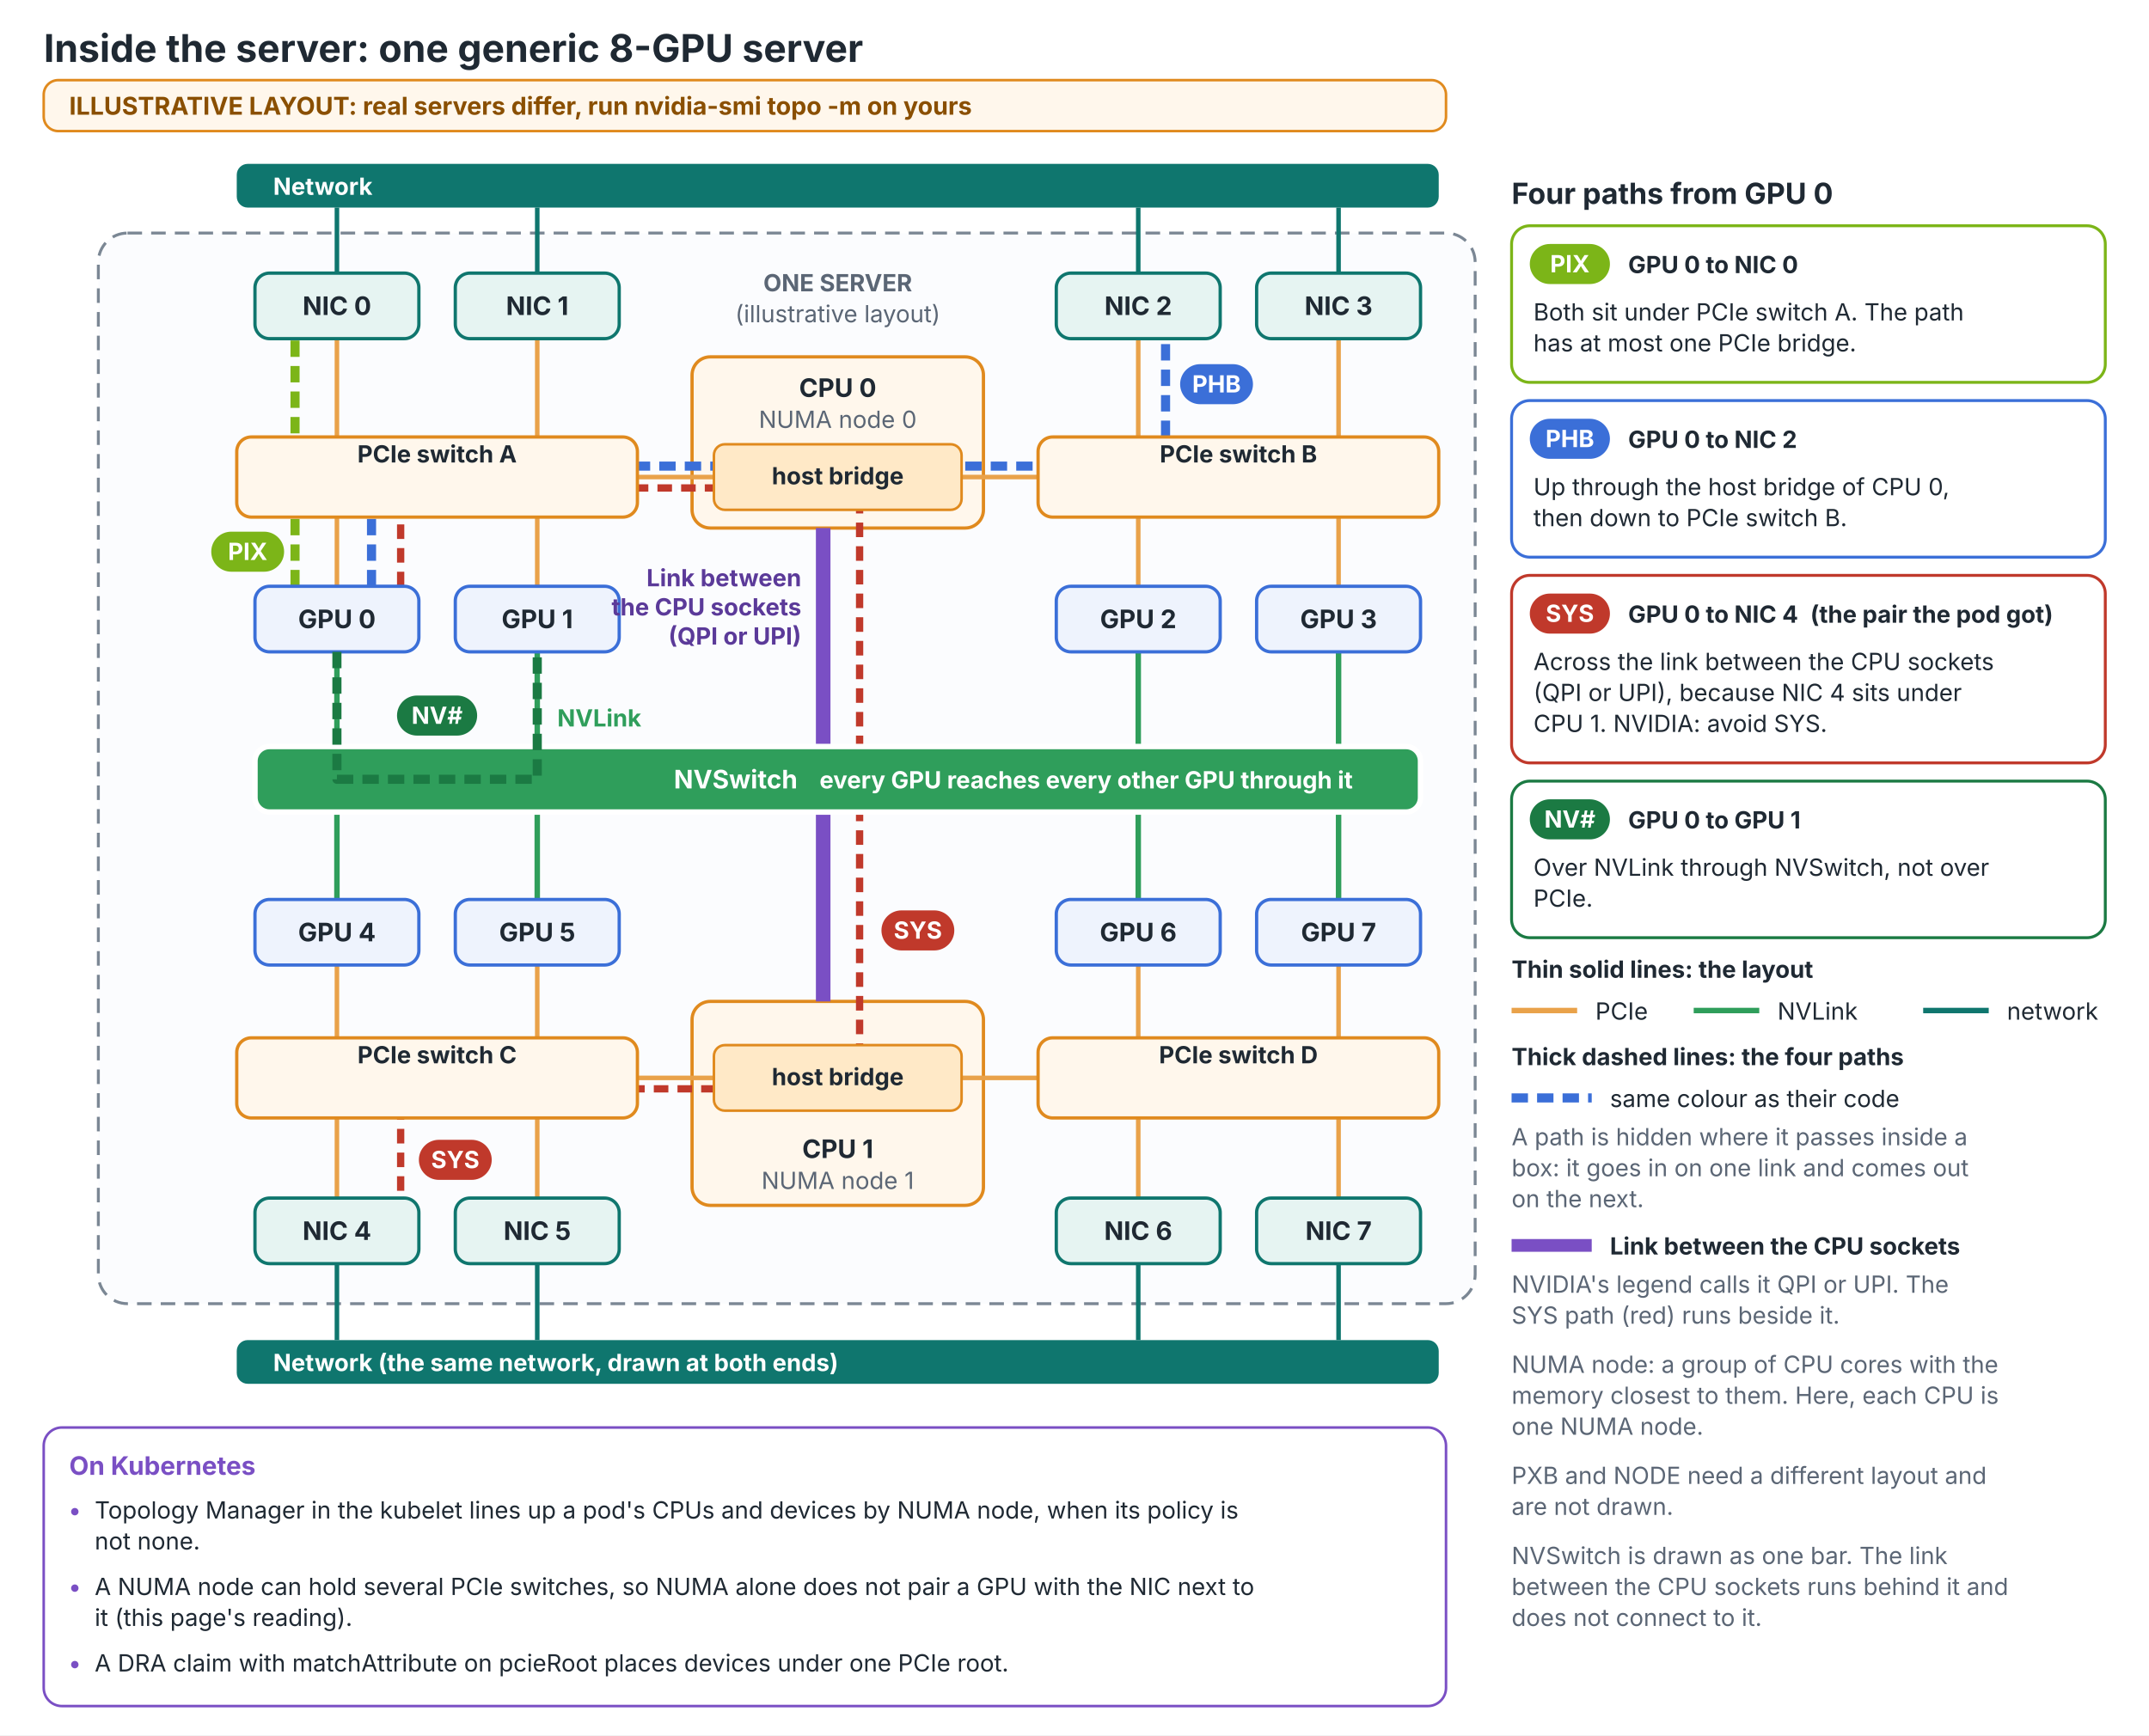
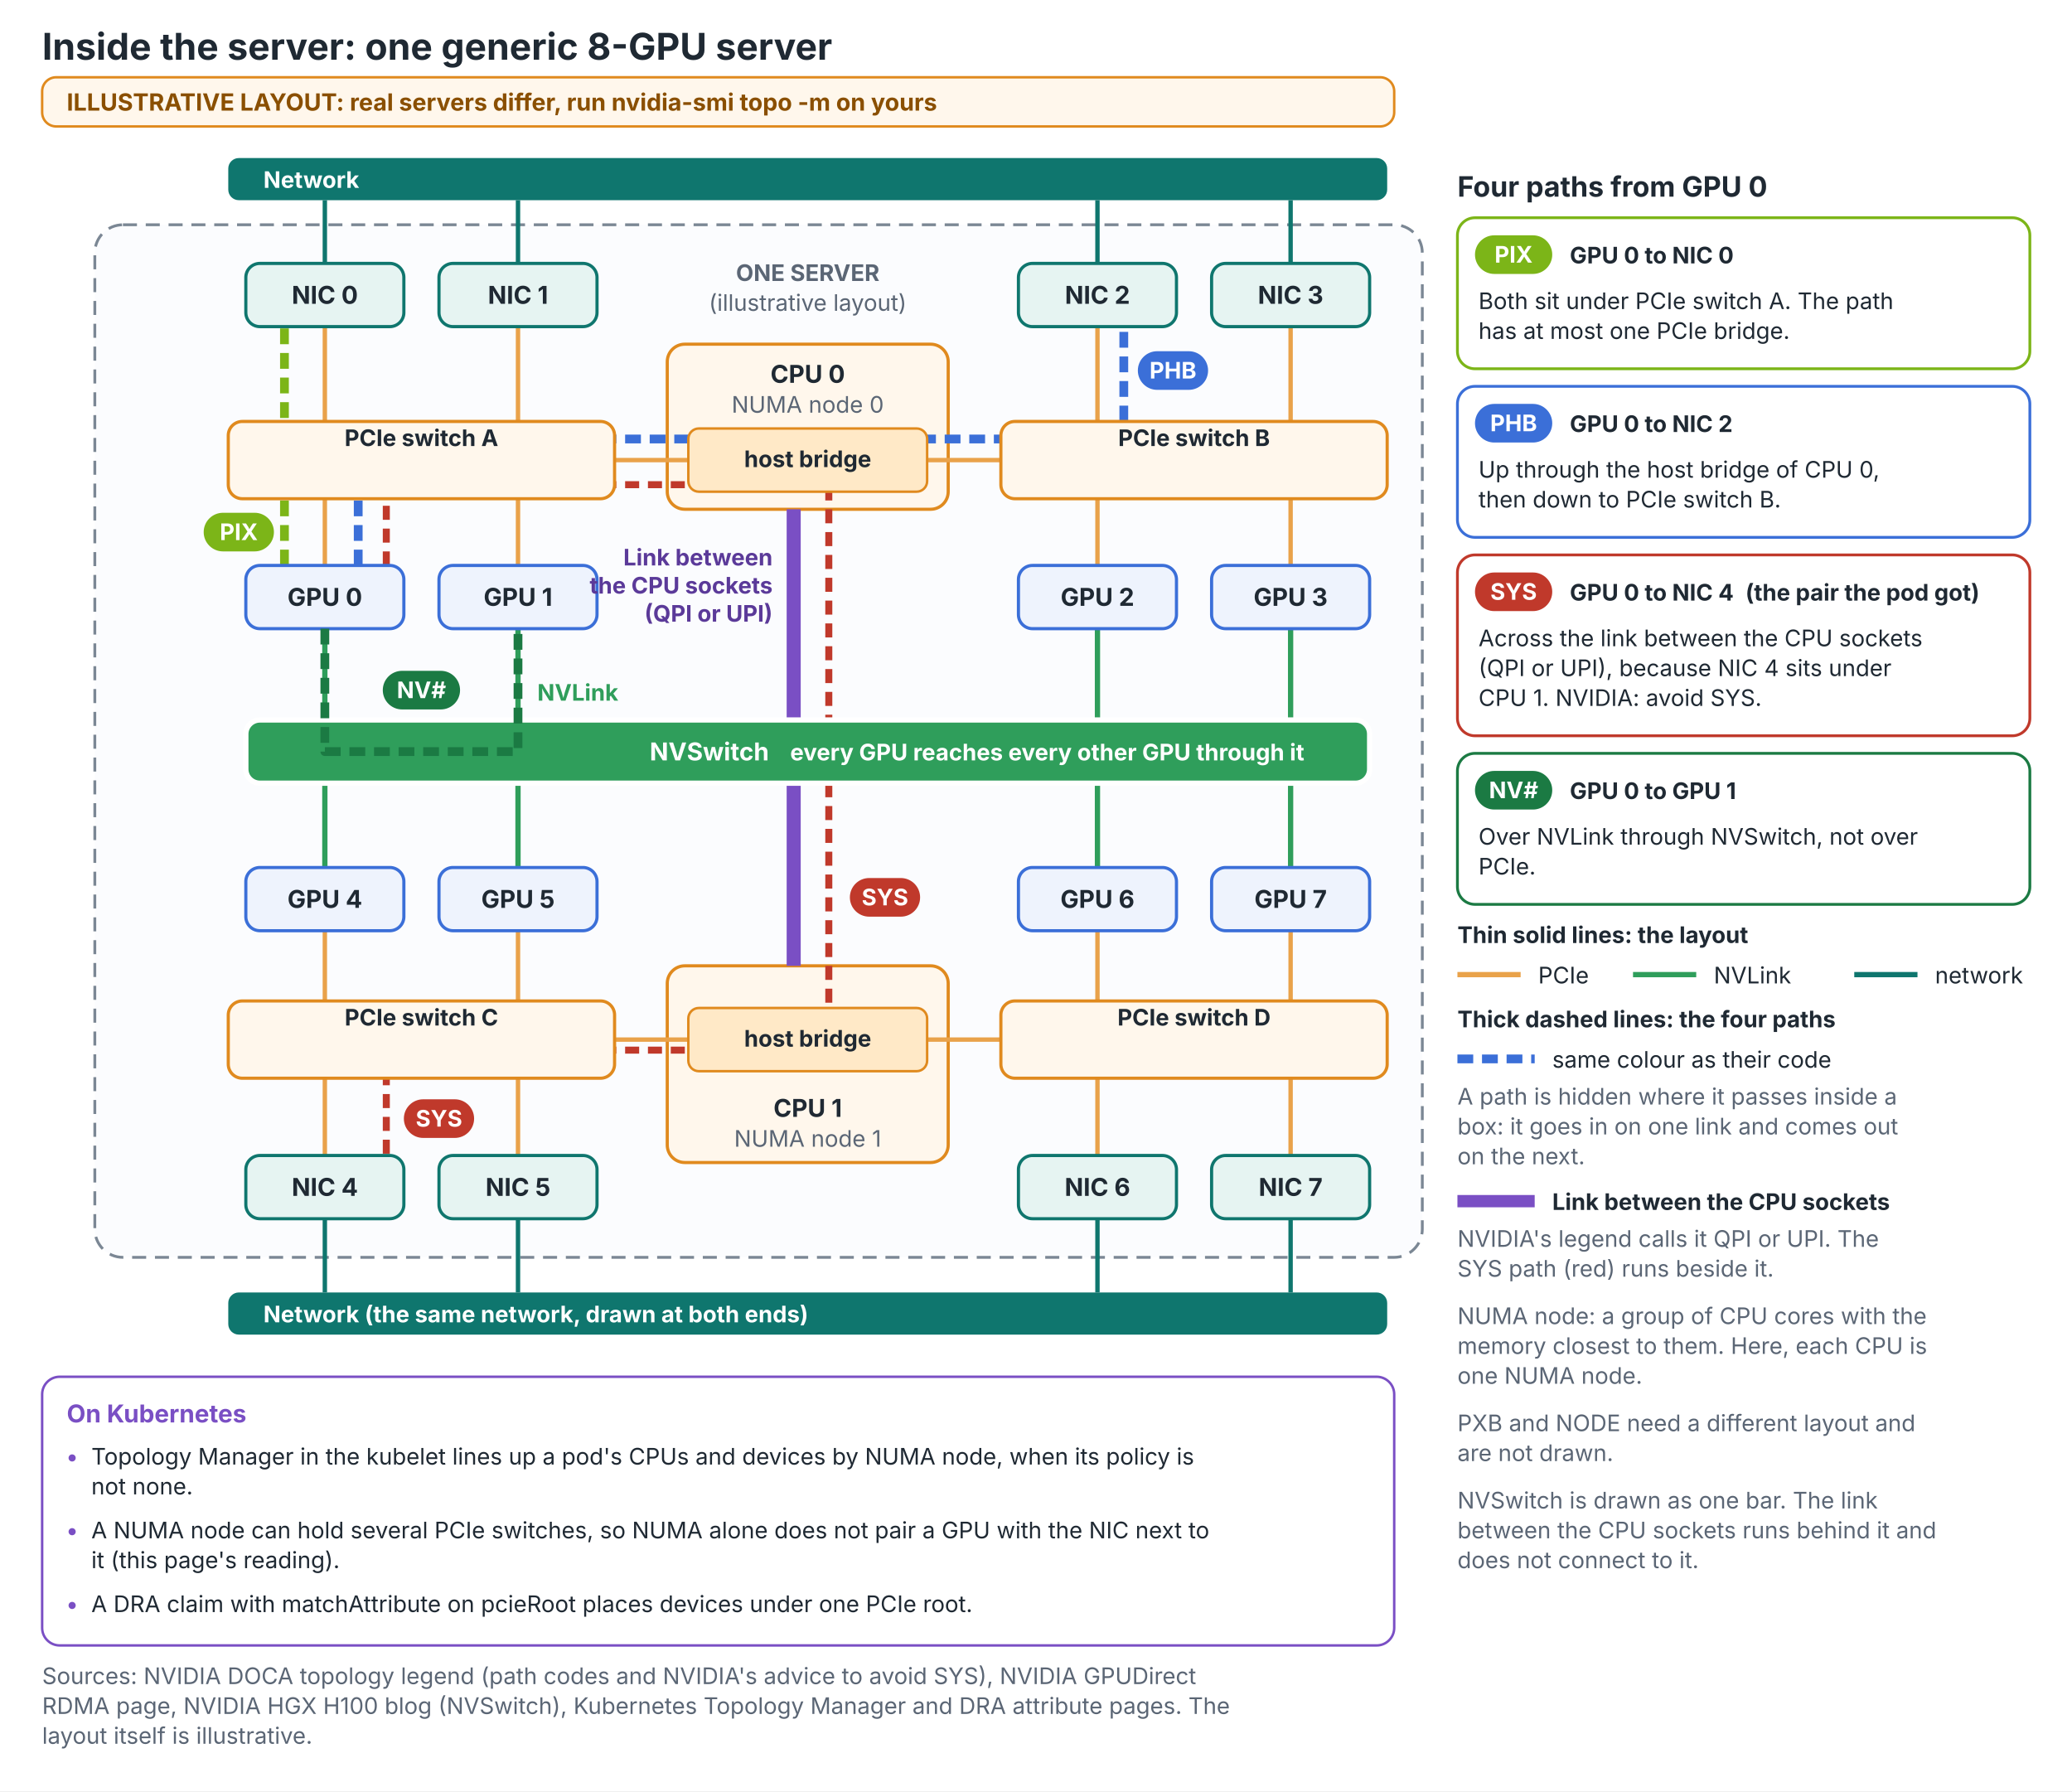
- <svg xmlns="http://www.w3.org/2000/svg" viewBox="0 0 1180 953" width="1180" height="953" style="color-scheme: light">
+ <svg xmlns="http://www.w3.org/2000/svg" viewBox="0 0 1180 1020" width="1180" height="1020" style="color-scheme: light">
  <rect width="100%" height="100%" fill="#ffffff" />
  <defs>
    <marker id="ar" viewBox="0 0 10 10" refX="9" refY="5" markerWidth="7" markerHeight="7" orient="auto-start-reverse">
      <path d="M0,0 L10,5 L0,10 z" fill="#5b6675" />
    </marker>
    <marker id="arB" viewBox="0 0 10 10" refX="9" refY="5" markerWidth="7" markerHeight="7" orient="auto-start-reverse">
      <path d="M0,0 L10,5 L0,10 z" fill="#3b6fd8" />
    </marker>
    <marker id="arP" viewBox="0 0 10 10" refX="9" refY="5" markerWidth="7" markerHeight="7" orient="auto-start-reverse">
      <path d="M0,0 L10,5 L0,10 z" fill="#7a4fc4" />
    </marker>
    <marker id="arT" viewBox="0 0 10 10" refX="9" refY="5" markerWidth="7" markerHeight="7" orient="auto-start-reverse">
      <path d="M0,0 L10,5 L0,10 z" fill="#0f766e" />
    </marker>
    <marker id="arG" viewBox="0 0 10 10" refX="9" refY="5" markerWidth="7" markerHeight="7" orient="auto-start-reverse">
      <path d="M0,0 L10,5 L0,10 z" fill="#2f9e5b" />
    </marker>
    <marker id="arO" viewBox="0 0 10 10" refX="9" refY="5" markerWidth="7" markerHeight="7" orient="auto-start-reverse">
      <path d="M0,0 L10,5 L0,10 z" fill="#e08a1e" />
    </marker>
  </defs>
  <text x="24" y="34" font-family="Inter, Segoe UI, Helvetica, Arial, sans-serif" font-size="21" font-weight="700" fill="#1f2933" text-anchor="start">Inside the server: one generic 8-GPU server</text>
  <rect x="24" y="44" width="770" height="28" rx="8" fill="#fff7ec" stroke="#e08a1e" stroke-width="1.4" />
  <text x="38" y="63" font-family="Inter, Segoe UI, Helvetica, Arial, sans-serif" font-size="13.5" font-weight="700" fill="#8a4f00" text-anchor="start">ILLUSTRATIVE LAYOUT: real servers differ, run nvidia-smi topo -m on yours</text>
  <g transform="translate(40,0)">
    <rect x="90" y="90" width="660" height="24" rx="6" fill="#0f766e" stroke="#0f766e" stroke-width="0" />
    <text x="110" y="107" font-family="Inter, Segoe UI, Helvetica, Arial, sans-serif" font-size="13" font-weight="700" fill="#ffffff" text-anchor="start">Network</text>
    <rect x="90" y="736" width="660" height="24" rx="6" fill="#0f766e" stroke="#0f766e" stroke-width="0" />
    <text x="110" y="753" font-family="Inter, Segoe UI, Helvetica, Arial, sans-serif" font-size="13" font-weight="700" fill="#ffffff" text-anchor="start">Network (the same network, drawn at both ends)</text>
    <rect x="14" y="128" width="756" height="588" rx="16" fill="#fbfcfe" stroke="#7b8794" stroke-width="1.6" stroke-dasharray="8 5" />
    <text x="420" y="160" font-family="Inter, Segoe UI, Helvetica, Arial, sans-serif" font-size="13" font-weight="700" fill="#5b6675" text-anchor="middle">ONE SERVER</text>
    <text x="420" y="177" font-family="Inter, Segoe UI, Helvetica, Arial, sans-serif" font-size="13" font-weight="400" fill="#5b6675" text-anchor="middle">(illustrative layout)</text>
    <rect x="340" y="196" width="160" height="94" rx="10" fill="#fff7ec" stroke="#e08a1e" stroke-width="1.8" />
    <text x="420" y="218" font-family="Inter, Segoe UI, Helvetica, Arial, sans-serif" font-size="14" font-weight="700" fill="#1f2933" text-anchor="middle">CPU 0</text>
    <text x="420" y="235" font-family="Inter, Segoe UI, Helvetica, Arial, sans-serif" font-size="13" font-weight="400" fill="#5b6675" text-anchor="middle">NUMA node 0</text>
    <rect x="340" y="550" width="160" height="112" rx="10" fill="#fff7ec" stroke="#e08a1e" stroke-width="1.8" />
    <text x="420" y="636" font-family="Inter, Segoe UI, Helvetica, Arial, sans-serif" font-size="14" font-weight="700" fill="#1f2933" text-anchor="middle">CPU 1</text>
    <text x="420" y="653" font-family="Inter, Segoe UI, Helvetica, Arial, sans-serif" font-size="13" font-weight="400" fill="#5b6675" text-anchor="middle">NUMA node 1</text>
    <path d="M145,186 L145,240" stroke="#e9a24a" stroke-width="2.5" fill="none" />
    <path d="M145,284 L145,322" stroke="#e9a24a" stroke-width="2.5" fill="none" />
    <path d="M145,358 L145,410" stroke="#2f9e5b" stroke-width="3" fill="none" />
    <path d="M145,150 L145,114" stroke="#0f766e" stroke-width="2.5" fill="none" />
    <path d="M255,186 L255,240" stroke="#e9a24a" stroke-width="2.5" fill="none" />
    <path d="M255,284 L255,322" stroke="#e9a24a" stroke-width="2.5" fill="none" />
    <path d="M255,358 L255,410" stroke="#2f9e5b" stroke-width="3" fill="none" />
    <path d="M255,150 L255,114" stroke="#0f766e" stroke-width="2.5" fill="none" />
    <path d="M585,186 L585,240" stroke="#e9a24a" stroke-width="2.5" fill="none" />
    <path d="M585,284 L585,322" stroke="#e9a24a" stroke-width="2.5" fill="none" />
    <path d="M585,358 L585,410" stroke="#2f9e5b" stroke-width="3" fill="none" />
    <path d="M585,150 L585,114" stroke="#0f766e" stroke-width="2.5" fill="none" />
    <path d="M695,186 L695,240" stroke="#e9a24a" stroke-width="2.5" fill="none" />
    <path d="M695,284 L695,322" stroke="#e9a24a" stroke-width="2.5" fill="none" />
    <path d="M695,358 L695,410" stroke="#2f9e5b" stroke-width="3" fill="none" />
    <path d="M695,150 L695,114" stroke="#0f766e" stroke-width="2.5" fill="none" />
    <path d="M145,446 L145,494" stroke="#2f9e5b" stroke-width="3" fill="none" />
    <path d="M145,530 L145,570" stroke="#e9a24a" stroke-width="2.5" fill="none" />
    <path d="M145,614 L145,658" stroke="#e9a24a" stroke-width="2.5" fill="none" />
    <path d="M145,694 L145,736" stroke="#0f766e" stroke-width="2.5" fill="none" />
    <path d="M255,446 L255,494" stroke="#2f9e5b" stroke-width="3" fill="none" />
    <path d="M255,530 L255,570" stroke="#e9a24a" stroke-width="2.5" fill="none" />
    <path d="M255,614 L255,658" stroke="#e9a24a" stroke-width="2.5" fill="none" />
    <path d="M255,694 L255,736" stroke="#0f766e" stroke-width="2.5" fill="none" />
    <path d="M585,446 L585,494" stroke="#2f9e5b" stroke-width="3" fill="none" />
    <path d="M585,530 L585,570" stroke="#e9a24a" stroke-width="2.5" fill="none" />
    <path d="M585,614 L585,658" stroke="#e9a24a" stroke-width="2.5" fill="none" />
    <path d="M585,694 L585,736" stroke="#0f766e" stroke-width="2.5" fill="none" />
    <path d="M695,446 L695,494" stroke="#2f9e5b" stroke-width="3" fill="none" />
    <path d="M695,530 L695,570" stroke="#e9a24a" stroke-width="2.5" fill="none" />
    <path d="M695,614 L695,658" stroke="#e9a24a" stroke-width="2.5" fill="none" />
    <path d="M695,694 L695,736" stroke="#0f766e" stroke-width="2.5" fill="none" />
    <path d="M310,262.0 L352,262.0" stroke="#e9a24a" stroke-width="2.5" fill="none" />
    <path d="M488,262.0 L530,262.0" stroke="#e9a24a" stroke-width="2.5" fill="none" />
    <path d="M310,592.0 L352,592.0" stroke="#e9a24a" stroke-width="2.5" fill="none" />
    <path d="M488,592.0 L530,592.0" stroke="#e9a24a" stroke-width="2.5" fill="none" />
    <path d="M412,290 L412,550" stroke="#7a4fc4" stroke-width="8" fill="none" stroke-linejoin="round" />
    <path d="M122,322 L122,186" stroke="#7cb518" stroke-width="5" fill="none" stroke-dasharray="9 5" stroke-linejoin="round" />
-     <path d="M164,322 L164,256 L600,256 L600,186" stroke="#3b6fd8" stroke-width="5" fill="none" stroke-dasharray="9 5" stroke-linejoin="round" />
-     <path d="M180,322 L180,268 L432,268 L432,598 L180,598 L180,658" stroke="#c0392b" stroke-width="4" fill="none" stroke-dasharray="8 5" stroke-linejoin="round" />
+     <path d="M164,322 L164,250 L600,250 L600,186" stroke="#3b6fd8" stroke-width="5" fill="none" stroke-dasharray="9 5" stroke-linejoin="round" />
+     <path d="M180,322 L180,276 L432,276 L432,598 L180,598 L180,658" stroke="#c0392b" stroke-width="4" fill="none" stroke-dasharray="8 5" stroke-linejoin="round" />
    <rect x="90" y="240" width="220" height="44" rx="8" fill="#fff7ec" stroke="#e08a1e" stroke-width="1.8" />
    <text x="200.0" y="254" font-family="Inter, Segoe UI, Helvetica, Arial, sans-serif" font-size="13" font-weight="700" fill="#1f2933" text-anchor="middle">PCIe switch A</text>
    <rect x="530" y="240" width="220" height="44" rx="8" fill="#fff7ec" stroke="#e08a1e" stroke-width="1.8" />
    <text x="640.0" y="254" font-family="Inter, Segoe UI, Helvetica, Arial, sans-serif" font-size="13" font-weight="700" fill="#1f2933" text-anchor="middle">PCIe switch B</text>
    <rect x="90" y="570" width="220" height="44" rx="8" fill="#fff7ec" stroke="#e08a1e" stroke-width="1.8" />
    <text x="200.0" y="584" font-family="Inter, Segoe UI, Helvetica, Arial, sans-serif" font-size="13" font-weight="700" fill="#1f2933" text-anchor="middle">PCIe switch C</text>
    <rect x="530" y="570" width="220" height="44" rx="8" fill="#fff7ec" stroke="#e08a1e" stroke-width="1.8" />
    <text x="640.0" y="584" font-family="Inter, Segoe UI, Helvetica, Arial, sans-serif" font-size="13" font-weight="700" fill="#1f2933" text-anchor="middle">PCIe switch D</text>
    <rect x="352" y="244" width="136" height="36" rx="6" fill="#ffe9c7" stroke="#e08a1e" stroke-width="1.4" />
    <text x="420" y="266" font-family="Inter, Segoe UI, Helvetica, Arial, sans-serif" font-size="13" font-weight="700" fill="#1f2933" text-anchor="middle">host bridge</text>
    <rect x="352" y="574" width="136" height="36" rx="6" fill="#ffe9c7" stroke="#e08a1e" stroke-width="1.4" />
    <text x="420" y="596" font-family="Inter, Segoe UI, Helvetica, Arial, sans-serif" font-size="13" font-weight="700" fill="#1f2933" text-anchor="middle">host bridge</text>
    <rect x="100.0" y="322" width="90" height="36" rx="8" fill="#eef3fd" stroke="#3b6fd8" stroke-width="1.8" />
    <text x="145" y="345.0" font-family="Inter, Segoe UI, Helvetica, Arial, sans-serif" font-size="14" font-weight="700" fill="#1f2933" text-anchor="middle">GPU 0</text>
    <rect x="100.0" y="150" width="90" height="36" rx="8" fill="#e6f4f2" stroke="#0f766e" stroke-width="1.8" />
    <text x="145" y="173.0" font-family="Inter, Segoe UI, Helvetica, Arial, sans-serif" font-size="14" font-weight="700" fill="#1f2933" text-anchor="middle">NIC 0</text>
    <rect x="210.0" y="322" width="90" height="36" rx="8" fill="#eef3fd" stroke="#3b6fd8" stroke-width="1.8" />
    <text x="255" y="345.0" font-family="Inter, Segoe UI, Helvetica, Arial, sans-serif" font-size="14" font-weight="700" fill="#1f2933" text-anchor="middle">GPU 1</text>
    <rect x="210.0" y="150" width="90" height="36" rx="8" fill="#e6f4f2" stroke="#0f766e" stroke-width="1.8" />
    <text x="255" y="173.0" font-family="Inter, Segoe UI, Helvetica, Arial, sans-serif" font-size="14" font-weight="700" fill="#1f2933" text-anchor="middle">NIC 1</text>
    <rect x="540.0" y="322" width="90" height="36" rx="8" fill="#eef3fd" stroke="#3b6fd8" stroke-width="1.8" />
    <text x="585" y="345.0" font-family="Inter, Segoe UI, Helvetica, Arial, sans-serif" font-size="14" font-weight="700" fill="#1f2933" text-anchor="middle">GPU 2</text>
    <rect x="540.0" y="150" width="90" height="36" rx="8" fill="#e6f4f2" stroke="#0f766e" stroke-width="1.8" />
    <text x="585" y="173.0" font-family="Inter, Segoe UI, Helvetica, Arial, sans-serif" font-size="14" font-weight="700" fill="#1f2933" text-anchor="middle">NIC 2</text>
    <rect x="650.0" y="322" width="90" height="36" rx="8" fill="#eef3fd" stroke="#3b6fd8" stroke-width="1.8" />
    <text x="695" y="345.0" font-family="Inter, Segoe UI, Helvetica, Arial, sans-serif" font-size="14" font-weight="700" fill="#1f2933" text-anchor="middle">GPU 3</text>
    <rect x="650.0" y="150" width="90" height="36" rx="8" fill="#e6f4f2" stroke="#0f766e" stroke-width="1.8" />
    <text x="695" y="173.0" font-family="Inter, Segoe UI, Helvetica, Arial, sans-serif" font-size="14" font-weight="700" fill="#1f2933" text-anchor="middle">NIC 3</text>
    <rect x="100.0" y="494" width="90" height="36" rx="8" fill="#eef3fd" stroke="#3b6fd8" stroke-width="1.8" />
    <text x="145" y="517.0" font-family="Inter, Segoe UI, Helvetica, Arial, sans-serif" font-size="14" font-weight="700" fill="#1f2933" text-anchor="middle">GPU 4</text>
    <rect x="100.0" y="658" width="90" height="36" rx="8" fill="#e6f4f2" stroke="#0f766e" stroke-width="1.8" />
    <text x="145" y="681.0" font-family="Inter, Segoe UI, Helvetica, Arial, sans-serif" font-size="14" font-weight="700" fill="#1f2933" text-anchor="middle">NIC 4</text>
    <rect x="210.0" y="494" width="90" height="36" rx="8" fill="#eef3fd" stroke="#3b6fd8" stroke-width="1.8" />
    <text x="255" y="517.0" font-family="Inter, Segoe UI, Helvetica, Arial, sans-serif" font-size="14" font-weight="700" fill="#1f2933" text-anchor="middle">GPU 5</text>
    <rect x="210.0" y="658" width="90" height="36" rx="8" fill="#e6f4f2" stroke="#0f766e" stroke-width="1.8" />
    <text x="255" y="681.0" font-family="Inter, Segoe UI, Helvetica, Arial, sans-serif" font-size="14" font-weight="700" fill="#1f2933" text-anchor="middle">NIC 5</text>
    <rect x="540.0" y="494" width="90" height="36" rx="8" fill="#eef3fd" stroke="#3b6fd8" stroke-width="1.8" />
    <text x="585" y="517.0" font-family="Inter, Segoe UI, Helvetica, Arial, sans-serif" font-size="14" font-weight="700" fill="#1f2933" text-anchor="middle">GPU 6</text>
    <rect x="540.0" y="658" width="90" height="36" rx="8" fill="#e6f4f2" stroke="#0f766e" stroke-width="1.8" />
    <text x="585" y="681.0" font-family="Inter, Segoe UI, Helvetica, Arial, sans-serif" font-size="14" font-weight="700" fill="#1f2933" text-anchor="middle">NIC 6</text>
    <rect x="650.0" y="494" width="90" height="36" rx="8" fill="#eef3fd" stroke="#3b6fd8" stroke-width="1.8" />
    <text x="695" y="517.0" font-family="Inter, Segoe UI, Helvetica, Arial, sans-serif" font-size="14" font-weight="700" fill="#1f2933" text-anchor="middle">GPU 7</text>
    <rect x="650.0" y="658" width="90" height="36" rx="8" fill="#e6f4f2" stroke="#0f766e" stroke-width="1.8" />
    <text x="695" y="681.0" font-family="Inter, Segoe UI, Helvetica, Arial, sans-serif" font-size="14" font-weight="700" fill="#1f2933" text-anchor="middle">NIC 7</text>
    <rect x="100" y="410" width="640" height="36" rx="8" fill="#2f9e5b" stroke="#ffffff" stroke-width="3" />
    <text x="330" y="433" font-family="Inter, Segoe UI, Helvetica, Arial, sans-serif" font-size="14" font-weight="700" fill="#ffffff" text-anchor="start">NVSwitch</text>
    <text x="410" y="433" font-family="Inter, Segoe UI, Helvetica, Arial, sans-serif" font-size="13" font-weight="700" fill="#ffffff" text-anchor="start">every GPU reaches every other GPU through it</text>
    <text x="266" y="399" font-family="Inter, Segoe UI, Helvetica, Arial, sans-serif" font-size="13" font-weight="700" fill="#2f9e5b" text-anchor="start">NVLink</text>
    <path d="M145,358 L145,428 L255,428 L255,358" stroke="#1b7a43" stroke-width="5" fill="none" stroke-dasharray="9 5" stroke-linejoin="round" />
    <rect x="76" y="292" width="40" height="22" rx="11.0" fill="#7cb518" stroke="#7cb518" stroke-width="0" />
    <text x="96.0" y="307.55" font-family="Inter, Segoe UI, Helvetica, Arial, sans-serif" font-size="13" font-weight="700" fill="#ffffff" text-anchor="middle">PIX</text>
    <rect x="608" y="200" width="40" height="22" rx="11.0" fill="#3b6fd8" stroke="#3b6fd8" stroke-width="0" />
    <text x="628.0" y="215.55" font-family="Inter, Segoe UI, Helvetica, Arial, sans-serif" font-size="13" font-weight="700" fill="#ffffff" text-anchor="middle">PHB</text>
    <rect x="444" y="500" width="40" height="22" rx="11.0" fill="#c0392b" stroke="#c0392b" stroke-width="0" />
    <text x="464.0" y="515.55" font-family="Inter, Segoe UI, Helvetica, Arial, sans-serif" font-size="13" font-weight="700" fill="#ffffff" text-anchor="middle">SYS</text>
    <rect x="190" y="626" width="40" height="22" rx="11.0" fill="#c0392b" stroke="#c0392b" stroke-width="0" />
    <text x="210.0" y="641.55" font-family="Inter, Segoe UI, Helvetica, Arial, sans-serif" font-size="13" font-weight="700" fill="#ffffff" text-anchor="middle">SYS</text>
    <rect x="178" y="382" width="44" height="22" rx="11.0" fill="#1b7a43" stroke="#1b7a43" stroke-width="0" />
    <text x="200.0" y="397.55" font-family="Inter, Segoe UI, Helvetica, Arial, sans-serif" font-size="13" font-weight="700" fill="#ffffff" text-anchor="middle">NV#</text>
    <text x="400" y="322" font-family="Inter, Segoe UI, Helvetica, Arial, sans-serif" font-size="13" font-weight="700" fill="#5b3a99" text-anchor="end">Link between</text>
    <text x="400" y="338" font-family="Inter, Segoe UI, Helvetica, Arial, sans-serif" font-size="13" font-weight="700" fill="#5b3a99" text-anchor="end">the CPU sockets</text>
    <text x="400" y="354" font-family="Inter, Segoe UI, Helvetica, Arial, sans-serif" font-size="13" font-weight="700" fill="#5b3a99" text-anchor="end">(QPI or UPI)</text>
  </g>
  <text x="830" y="112" font-family="Inter, Segoe UI, Helvetica, Arial, sans-serif" font-size="16" font-weight="700" fill="#1f2933" text-anchor="start">Four paths from GPU 0</text>
  <rect x="830" y="124" width="326" height="86" rx="10" fill="#ffffff" stroke="#7cb518" stroke-width="1.6" />
  <rect x="840" y="134" width="44" height="22" rx="11.0" fill="#7cb518" stroke="#7cb518" stroke-width="0" />
  <text x="862.0" y="149.55" font-family="Inter, Segoe UI, Helvetica, Arial, sans-serif" font-size="13" font-weight="700" fill="#ffffff" text-anchor="middle">PIX</text>
  <text x="894" y="150" font-family="Inter, Segoe UI, Helvetica, Arial, sans-serif" font-size="13" font-weight="700" fill="#1f2933" text-anchor="start">GPU 0 to NIC 0</text>
  <text x="842" y="176" font-family="Inter, Segoe UI, Helvetica, Arial, sans-serif" font-size="13" font-weight="400" fill="#1f2933" text-anchor="start">Both sit under PCIe switch A. The path</text>
  <text x="842" y="193" font-family="Inter, Segoe UI, Helvetica, Arial, sans-serif" font-size="13" font-weight="400" fill="#1f2933" text-anchor="start">has at most one PCIe bridge.</text>
  <rect x="830" y="220" width="326" height="86" rx="10" fill="#ffffff" stroke="#3b6fd8" stroke-width="1.6" />
  <rect x="840" y="230" width="44" height="22" rx="11.0" fill="#3b6fd8" stroke="#3b6fd8" stroke-width="0" />
  <text x="862.0" y="245.55" font-family="Inter, Segoe UI, Helvetica, Arial, sans-serif" font-size="13" font-weight="700" fill="#ffffff" text-anchor="middle">PHB</text>
  <text x="894" y="246" font-family="Inter, Segoe UI, Helvetica, Arial, sans-serif" font-size="13" font-weight="700" fill="#1f2933" text-anchor="start">GPU 0 to NIC 2</text>
  <text x="842" y="272" font-family="Inter, Segoe UI, Helvetica, Arial, sans-serif" font-size="13" font-weight="400" fill="#1f2933" text-anchor="start">Up through the host bridge of CPU 0,</text>
  <text x="842" y="289" font-family="Inter, Segoe UI, Helvetica, Arial, sans-serif" font-size="13" font-weight="400" fill="#1f2933" text-anchor="start">then down to PCIe switch B.</text>
  <rect x="830" y="316" width="326" height="103" rx="10" fill="#ffffff" stroke="#c0392b" stroke-width="1.6" />
  <rect x="840" y="326" width="44" height="22" rx="11.0" fill="#c0392b" stroke="#c0392b" stroke-width="0" />
  <text x="862.0" y="341.55" font-family="Inter, Segoe UI, Helvetica, Arial, sans-serif" font-size="13" font-weight="700" fill="#ffffff" text-anchor="middle">SYS</text>
  <text x="894" y="342" font-family="Inter, Segoe UI, Helvetica, Arial, sans-serif" font-size="13" font-weight="700" fill="#1f2933" text-anchor="start">GPU 0 to NIC 4</text>
  <text x="994" y="342" font-family="Inter, Segoe UI, Helvetica, Arial, sans-serif" font-size="13" font-weight="700" fill="#1f2933" text-anchor="start">(the pair the pod got)</text>
  <text x="842" y="368" font-family="Inter, Segoe UI, Helvetica, Arial, sans-serif" font-size="13" font-weight="400" fill="#1f2933" text-anchor="start">Across the link between the CPU sockets</text>
  <text x="842" y="385" font-family="Inter, Segoe UI, Helvetica, Arial, sans-serif" font-size="13" font-weight="400" fill="#1f2933" text-anchor="start">(QPI or UPI), because NIC 4 sits under</text>
  <text x="842" y="402" font-family="Inter, Segoe UI, Helvetica, Arial, sans-serif" font-size="13" font-weight="400" fill="#1f2933" text-anchor="start">CPU 1. NVIDIA: avoid SYS.</text>
  <rect x="830" y="429" width="326" height="86" rx="10" fill="#ffffff" stroke="#1b7a43" stroke-width="1.6" />
  <rect x="840" y="439" width="44" height="22" rx="11.0" fill="#1b7a43" stroke="#1b7a43" stroke-width="0" />
  <text x="862.0" y="454.55" font-family="Inter, Segoe UI, Helvetica, Arial, sans-serif" font-size="13" font-weight="700" fill="#ffffff" text-anchor="middle">NV#</text>
  <text x="894" y="455" font-family="Inter, Segoe UI, Helvetica, Arial, sans-serif" font-size="13" font-weight="700" fill="#1f2933" text-anchor="start">GPU 0 to GPU 1</text>
  <text x="842" y="481" font-family="Inter, Segoe UI, Helvetica, Arial, sans-serif" font-size="13" font-weight="400" fill="#1f2933" text-anchor="start">Over NVLink through NVSwitch, not over</text>
  <text x="842" y="498" font-family="Inter, Segoe UI, Helvetica, Arial, sans-serif" font-size="13" font-weight="400" fill="#1f2933" text-anchor="start">PCIe.</text>
  <text x="830" y="537" font-family="Inter, Segoe UI, Helvetica, Arial, sans-serif" font-size="13" font-weight="700" fill="#1f2933" text-anchor="start">Thin solid lines: the layout</text>
  <path d="M830,555 L866,555" stroke="#e9a24a" stroke-width="3" fill="none" />
  <text x="876" y="560" font-family="Inter, Segoe UI, Helvetica, Arial, sans-serif" font-size="13" font-weight="400" fill="#1f2933" text-anchor="start">PCIe</text>
  <path d="M930,555 L966,555" stroke="#2f9e5b" stroke-width="3" fill="none" />
  <text x="976" y="560" font-family="Inter, Segoe UI, Helvetica, Arial, sans-serif" font-size="13" font-weight="400" fill="#1f2933" text-anchor="start">NVLink</text>
  <path d="M1056,555 L1092,555" stroke="#0f766e" stroke-width="3" fill="none" />
  <text x="1102" y="560" font-family="Inter, Segoe UI, Helvetica, Arial, sans-serif" font-size="13" font-weight="400" fill="#1f2933" text-anchor="start">network</text>
  <text x="830" y="585" font-family="Inter, Segoe UI, Helvetica, Arial, sans-serif" font-size="13" font-weight="700" fill="#1f2933" text-anchor="start">Thick dashed lines: the four paths</text>
  <path d="M830,603 L874,603" stroke="#3b6fd8" stroke-width="5" fill="none" stroke-dasharray="9 5" />
  <text x="884" y="608" font-family="Inter, Segoe UI, Helvetica, Arial, sans-serif" font-size="13" font-weight="400" fill="#1f2933" text-anchor="start">same colour as their code</text>
  <text x="830" y="629" font-family="Inter, Segoe UI, Helvetica, Arial, sans-serif" font-size="13" font-weight="400" fill="#5b6675" text-anchor="start">A path is hidden where it passes inside a</text>
  <text x="830" y="646" font-family="Inter, Segoe UI, Helvetica, Arial, sans-serif" font-size="13" font-weight="400" fill="#5b6675" text-anchor="start">box: it goes in on one link and comes out</text>
  <text x="830" y="663" font-family="Inter, Segoe UI, Helvetica, Arial, sans-serif" font-size="13" font-weight="400" fill="#5b6675" text-anchor="start">on the next.</text>
  <path d="M830,684 L874,684" stroke="#7a4fc4" stroke-width="7" fill="none" />
  <text x="884" y="689" font-family="Inter, Segoe UI, Helvetica, Arial, sans-serif" font-size="13" font-weight="700" fill="#1f2933" text-anchor="start">Link between the CPU sockets</text>
  <text x="830" y="710" font-family="Inter, Segoe UI, Helvetica, Arial, sans-serif" font-size="13" font-weight="400" fill="#5b6675" text-anchor="start">NVIDIA's legend calls it QPI or UPI. The</text>
  <text x="830" y="727" font-family="Inter, Segoe UI, Helvetica, Arial, sans-serif" font-size="13" font-weight="400" fill="#5b6675" text-anchor="start">SYS path (red) runs beside it.</text>
  <text x="830" y="754" font-family="Inter, Segoe UI, Helvetica, Arial, sans-serif" font-size="13" font-weight="400" fill="#5b6675" text-anchor="start">NUMA node: a group of CPU cores with the</text>
  <text x="830" y="771" font-family="Inter, Segoe UI, Helvetica, Arial, sans-serif" font-size="13" font-weight="400" fill="#5b6675" text-anchor="start">memory closest to them. Here, each CPU is</text>
  <text x="830" y="788" font-family="Inter, Segoe UI, Helvetica, Arial, sans-serif" font-size="13" font-weight="400" fill="#5b6675" text-anchor="start">one NUMA node.</text>
  <text x="830" y="815" font-family="Inter, Segoe UI, Helvetica, Arial, sans-serif" font-size="13" font-weight="400" fill="#5b6675" text-anchor="start">PXB and NODE need a different layout and</text>
  <text x="830" y="832" font-family="Inter, Segoe UI, Helvetica, Arial, sans-serif" font-size="13" font-weight="400" fill="#5b6675" text-anchor="start">are not drawn.</text>
  <text x="830" y="859" font-family="Inter, Segoe UI, Helvetica, Arial, sans-serif" font-size="13" font-weight="400" fill="#5b6675" text-anchor="start">NVSwitch is drawn as one bar. The link</text>
  <text x="830" y="876" font-family="Inter, Segoe UI, Helvetica, Arial, sans-serif" font-size="13" font-weight="400" fill="#5b6675" text-anchor="start">between the CPU sockets runs behind it and</text>
  <text x="830" y="893" font-family="Inter, Segoe UI, Helvetica, Arial, sans-serif" font-size="13" font-weight="400" fill="#5b6675" text-anchor="start">does not connect to it.</text>
  <rect x="24" y="784" width="770" height="153" rx="10" fill="#ffffff" stroke="#7a4fc4" stroke-width="1.4" />
  <text x="38" y="810" font-family="Inter, Segoe UI, Helvetica, Arial, sans-serif" font-size="14" font-weight="700" fill="#7a4fc4" text-anchor="start">On Kubernetes</text>
  <text x="38" y="834" font-family="Inter, Segoe UI, Helvetica, Arial, sans-serif" font-size="13" font-weight="700" fill="#7a4fc4" text-anchor="start">•</text>
  <text x="52" y="834" font-family="Inter, Segoe UI, Helvetica, Arial, sans-serif" font-size="13" font-weight="400" fill="#1f2933" text-anchor="start">Topology Manager in the kubelet lines up a pod's CPUs and devices by NUMA node, when its policy is</text>
  <text x="52" y="851" font-family="Inter, Segoe UI, Helvetica, Arial, sans-serif" font-size="13" font-weight="400" fill="#1f2933" text-anchor="start">not none.</text>
  <text x="38" y="876" font-family="Inter, Segoe UI, Helvetica, Arial, sans-serif" font-size="13" font-weight="700" fill="#7a4fc4" text-anchor="start">•</text>
  <text x="52" y="876" font-family="Inter, Segoe UI, Helvetica, Arial, sans-serif" font-size="13" font-weight="400" fill="#1f2933" text-anchor="start">A NUMA node can hold several PCIe switches, so NUMA alone does not pair a GPU with the NIC next to</text>
  <text x="52" y="893" font-family="Inter, Segoe UI, Helvetica, Arial, sans-serif" font-size="13" font-weight="400" fill="#1f2933" text-anchor="start">it (this page's reading).</text>
  <text x="38" y="918" font-family="Inter, Segoe UI, Helvetica, Arial, sans-serif" font-size="13" font-weight="700" fill="#7a4fc4" text-anchor="start">•</text>
  <text x="52" y="918" font-family="Inter, Segoe UI, Helvetica, Arial, sans-serif" font-size="13" font-weight="400" fill="#1f2933" text-anchor="start">A DRA claim with matchAttribute on pcieRoot places devices under one PCIe root.</text>
+   <text x="24" y="959" font-family="Inter, Segoe UI, Helvetica, Arial, sans-serif" font-size="13" font-weight="400" fill="#5b6675" text-anchor="start">Sources: NVIDIA DOCA topology legend (path codes and NVIDIA's advice to avoid SYS), NVIDIA GPUDirect</text>
+   <text x="24" y="976" font-family="Inter, Segoe UI, Helvetica, Arial, sans-serif" font-size="13" font-weight="400" fill="#5b6675" text-anchor="start">RDMA page, NVIDIA HGX H100 blog (NVSwitch), Kubernetes Topology Manager and DRA attribute pages. The</text>
+   <text x="24" y="993" font-family="Inter, Segoe UI, Helvetica, Arial, sans-serif" font-size="13" font-weight="400" fill="#5b6675" text-anchor="start">layout itself is illustrative.</text>
</svg>
